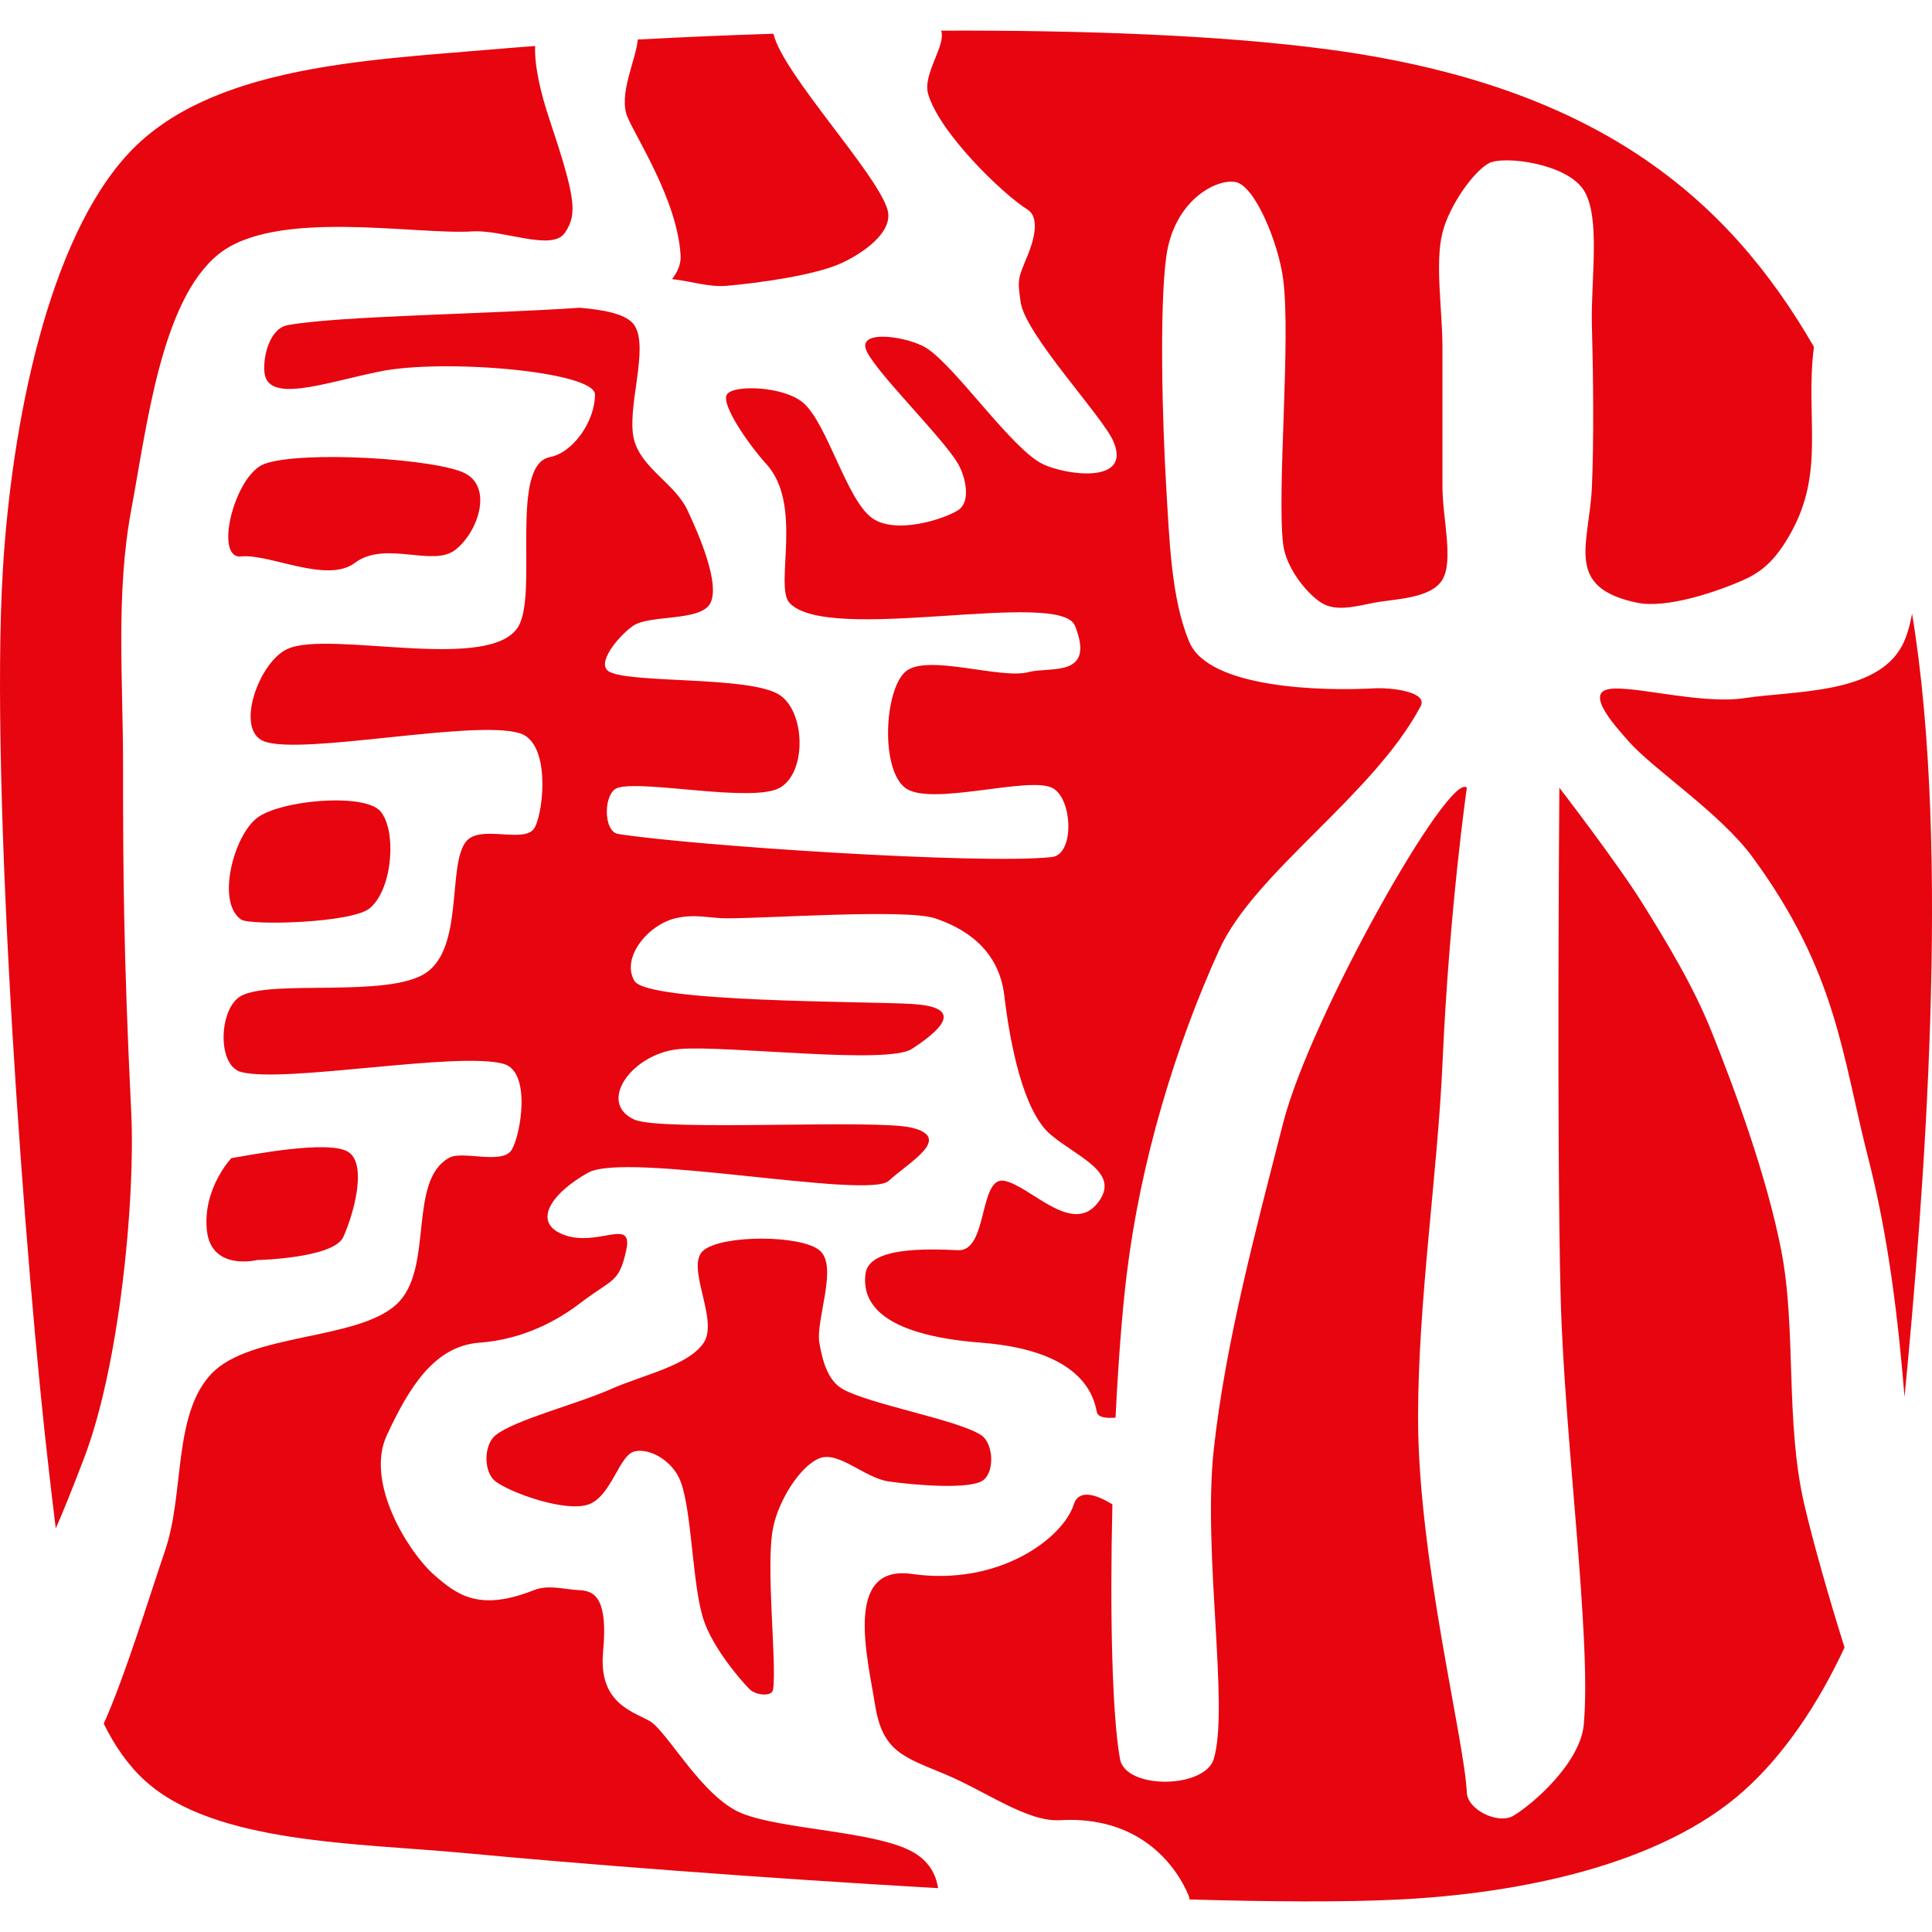
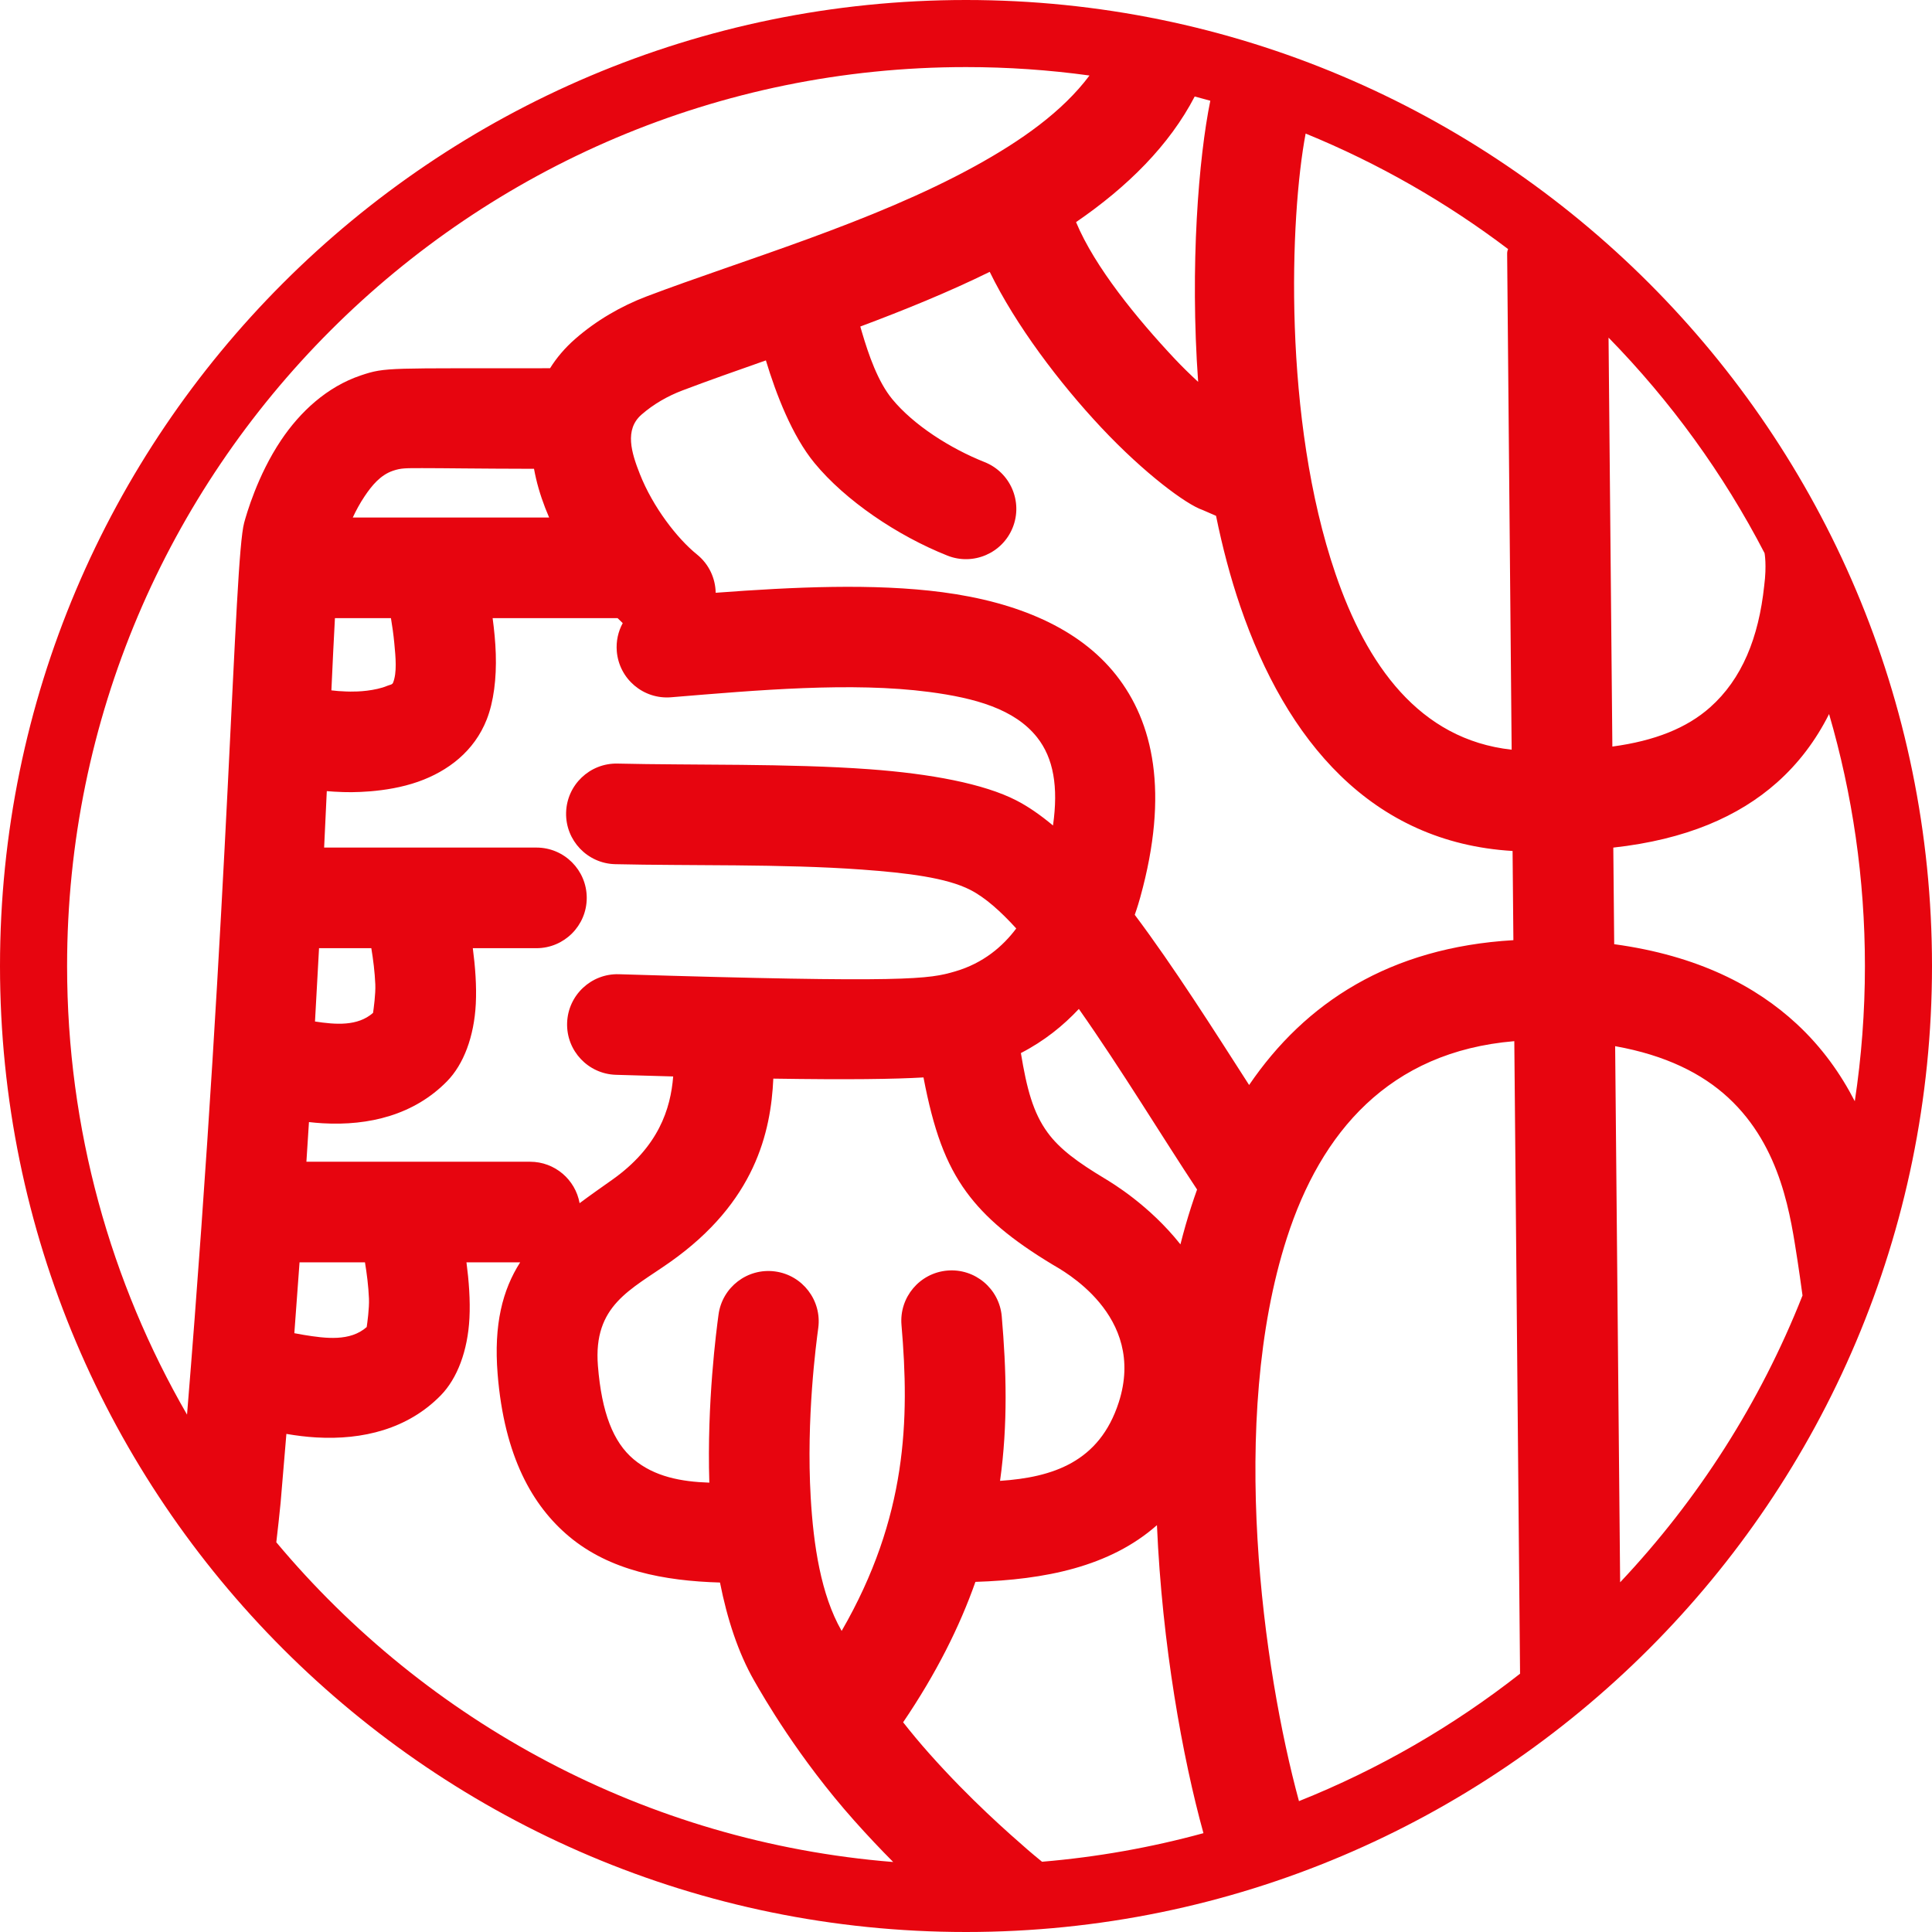
- <svg xmlns="http://www.w3.org/2000/svg" clip-rule="evenodd" fill-rule="evenodd" stroke-linejoin="round" stroke-miterlimit="2" viewBox="0 0 1024 1024">
-   <path d="M589.6 797.333c-1.366 56.26-.254 111.088 4.015 134.948 2.92 16.309 44.898 15.856 49.703 0 8.284-27.334-5.93-109.66 0-164.008 6.13-56.177 22.162-115.915 36.77-173.047 14.348-56.11 88.143-186.905 97.38-177.732 0 0-9.254 63.638-12.932 146.296-2.593 58.253-12.932 125.95-12.932 187.48-.003 74.589 24.5 170.288 25.863 198.93.436 9.126 16.621 16.855 24.514 12.257 10.327-6.017 35.59-28.052 37.446-48.353 4.198-45.886-10.283-151.221-12.257-226.96-2.155-82.768-.676-269.65-.676-269.65s30.733 39.938 44.042 61.284c13.469 21.602 27.165 44.309 36.77 68.32 12.257 30.643 29.005 75.87 36.77 115.533 8.173 41.725 2.012 90.876 12.257 134.825 4.444 19.054 12.533 47.828 21.312 75.728-13.97 30.092-32.17 56.988-53.298 75.894-44.252 39.591-119.289 54.59-183.258 57.731-28.549 1.4-67.168 1.196-110.704-.064v-.923s-14.54-44.201-68.555-41.08c-17.493 1.01-39.15-15.32-61.284-24.514-22.131-9.196-32.857-12.052-36.77-36.77s-16.86-74.38 19.527-69.231c46.805 6.622 80.296-19.411 85.798-36.77 2.683-8.465 11.946-5.335 20.5-.124zm-282.32-634.22c11.642 1.004 24.785 3.009 28.941 9.245 8.172 12.256-4.69 44.942 0 61.284 4.26 14.837 21.574 22.805 28.15 36.77 6.734 14.3 17.062 38.813 12.257 49.028s-32.191 6.127-41.08 12.256c-7.524 5.185-20.52 20.613-12.258 24.514 12.975 6.127 75.09 2.043 90.108 12.257 13.513 9.19 14.19 40.918 0 49.027-14.299 8.172-71.498-4.085-85.798 0-7.856 2.245-8.07 23.223 0 24.514 38.321 6.127 191.6 16.342 229.92 12.257 12.188-1.3 11.082-31.536 0-36.77-12.975-6.13-64.877 10.214-77.851 0s-10.932-51.07 0-61.285 50.577 4.085 65.594 0c11.151-3.033 35.584 3.32 24.514-24.514-7.88-19.817-131.212 10.16-151.392-12.256-8.024-8.915 7.533-51.907-12.257-73.541-8.72-9.535-24.134-31.361-20.88-36.771s30.086-4.462 40.407 4.31c12.862 10.932 23.076 51.79 36.77 61.284 12.491 8.66 37.827.495 45.392-4.31 6.899-4.38 4.055-17.418 0-24.513-8.17-14.3-46.265-51.07-49.028-61.285-2.76-10.214 23.404-5.92 32.46 0 15.625 10.215 44.83 53.113 61.285 61.285 11.764 5.841 47.92 11.217 37.446-12.257-6.004-13.459-46.553-56.307-49.027-73.541-1.759-12.257-1.427-12.257 3.634-24.514 3.12-7.552 6.927-20.176 0-24.514-13.342-8.357-46.701-40.742-52.661-61.284-3.05-10.515 9.75-26.001 6.888-33.543 74.155-.288 148.522 2.324 205.71 10.016 141.054 18.97 210.994 77.964 256.892 157.587l-.096.765c-4.48 36.673 6.13 65.37-12.257 98.055-7.22 12.839-13.98 19.761-24.514 24.514-13.58 6.127-40.98 15.624-56.972 12.257-38.813-8.172-25.194-31.009-23.84-61.285 1.11-24.81.72-59.573 0-85.797-.653-23.884 4.805-57.25-4.31-71.55s-42.643-18.48-50.377-14.248c-8.172 4.47-20.942 22.48-24.514 36.77-4.087 16.342 0 40.856 0 61.284v73.541c0 16.342 6.015 38.813 0 49.028-6.016 10.214-25.387 10.214-36.096 12.257-9.215 1.758-20.25 5.065-28.148 0-8.06-5.168-18.76-18.756-20.204-31.009-3.367-28.598 4.198-108.598 0-140.587-2.48-18.902-14.862-49.4-25.19-51.345-10.324-1.947-32.77 9.834-36.77 39.672-3.67 27.387-2.042 87.96 0 121.984 1.66 27.641 2.627 59.528 12.257 82.162 10.548 24.789 70.992 25.997 98.055 24.514 8.752-.478 28.623 1.762 24.513 9.505-25.095 47.279-88.024 87.928-106.675 128.956-23.614 51.946-41.78 112.552-49.027 171.596-2.558 20.833-4.586 47.74-5.984 76.476-4.898.43-9.288-.042-9.91-2.935-1.48-6.916-5.983-32.517-61.284-36.77-55.298-4.255-63.305-22.624-61.284-36.771 2.024-14.147 33.068-12.964 49.028-12.257 15.962.707 10.91-39.41 24.513-36.77 13.605 2.639 35.396 28.634 49.028 12.256 13.633-16.379-9.88-24.407-24.514-36.77-14.631-12.363-21.534-48.377-24.514-73.541-2.977-25.165-21.526-35.99-36.77-41.081-15.242-5.093-87.371 0-110.312 0-9.106 0-16.828-2.51-27.32 0-14.42 3.449-28.838 20.783-21.707 33.134 6.689 11.581 122.479 10.765 147.082 12.257 24.605 1.492 20.26 10.62 0 23.838-12.941 8.445-96.968-1.895-122.568 0-25.599 1.894-44.553 28.48-24.514 37.446 14.424 6.455 128.051-.4 147.082 4.31 21.862 5.412-1.312 18.122-12.257 28.15-10.942 10.027-139.148-15.613-159.339-4.31-20.19 11.302-30.032 26.95-12.257 33.134 17.778 6.184 36.277-9.571 32.46 7.947s-6.944 14.777-24.513 28.148c-11.447 8.714-29.523 19.123-53.338 20.88s-37.24 23.687-49.027 49.027c-11.787 25.337 11.827 62.208 24.514 73.54 12.686 11.331 24.603 20.006 53.337 8.621 7.962-3.152 16.117-.377 24.514 0 8.397.38 14.804 5.372 12.257 32.46-2.545 27.09 15.132 31.597 24.514 36.77s27.722 40.416 49.027 49.028c21.453 8.673 69.888 9.318 90.108 20.204 9.298 5.005 12.86 12.522 13.9 19.458-96.573-5.524-193.355-13.156-249.386-18.471-58.165-5.52-134.032-4.899-170.995-38.523-8.856-8.056-16.003-18.374-21.843-30.19 11.185-24.738 24.357-67.932 32.47-91.613 10.468-30.556 4.086-71.991 24.515-93.745 20.428-21.751 77.02-17.666 98.054-36.77 20.427-18.553 5.68-65.595 28.148-77.851 7.175-3.914 28.332 3.972 33.136-4.31 4.805-8.285 10.3-41.209-4.31-45.394-23.908-6.847-115.946 10.327-139.137 4.31-13.037-3.381-11.865-34.033 0-40.404 16.344-8.777 78.233 1.325 98.054-12.257 19.824-13.582 11.273-56.367 20.88-69.23 7.504-10.046 31.966 1.662 36.77-7.947 4.805-9.608 8.051-44.64-7.946-49.702-23.907-7.567-114.96 11.763-135.501 4.31-15.835-5.745-3.078-42.057 12.256-49.027 22.472-10.214 108.47 13.123 122.569-12.257 10.214-18.386-5.04-85.29 16.569-89.434 12.125-2.324 23.838-18.816 23.838-33.134 0-12.257-80.124-19.133-113.948-12.257-29.607 6.02-60.03 17.49-61.284 0-.653-9.113 3.28-22.83 12.256-24.513 26.219-4.916 106.319-5.89 154.912-9.245zm65.711 499.518c10.215-8.172 51.072-8.172 61.285 0 10.214 8.172-2.043 36.77 0 49.027 1.502 9.01 4.324 19.98 12.256 24.514 14.302 8.172 61.285 16.342 73.541 24.514 6.8 4.531 7.31 20.858 0 24.513-8.17 4.085-34.725 2.043-49.027 0-12.789-1.827-26.556-16.341-36.77-12.256-10.213 4.084-21.625 22.325-24.514 36.77-4.085 20.429 2.045 71.499 0 85.798-.576 4.043-9.367 2.89-12.257 0-6.127-6.13-19.855-22.797-24.514-36.77-6.127-18.387-6.127-57.2-12.256-73.542-4.056-10.82-16.342-17.935-24.514-15.893-8.17 2.045-12.257 24.065-24.514 28.15s-40.855-6.13-49.027-12.257c-6.536-4.902-6.38-19.408 0-24.513 10.214-8.172 42.9-16.342 61.284-24.514 16.699-7.42 40.858-12.257 49.027-24.514 8.172-12.257-10.212-40.855 0-49.027zM283.628 24.387c-.478 11.11 3.495 26.537 7.202 37.659 14.3 42.898 15.355 51.182 8.62 61.284-6.732 10.102-32.714-1.702-49.027-.676-30.64 1.93-104.674-12.37-134.825 12.257-30.149 24.626-37.67 90.446-46.067 135.501-8.237 44.204-4.31 89.86-4.31 134.825 0 53.113.165 99.017 4.31 183.853 2.312 47.29-6.271 134.65-24.887 183.53-6.716 17.634-11.429 29.161-15.086 37.452-1.279-10.127-2.403-20.053-3.515-29.52C13.496 673.533-5.541 418.274 1.529 301.674c4.654-76.746 23.852-174.827 66.942-220.73S193.9 31.953 260.074 26.263c7.365-.634 15.238-1.262 23.554-1.875zm729.805 300.865c20.833 125.906 6.158 309.982-3.99 415.124-3.494-42.723-8.682-85.379-19.297-126.772-13.905-54.216-16.344-98.055-61.285-159.34-17.084-23.297-52.62-46.525-65.596-61.283-6.578-7.484-21.589-23.771-12.257-27.268 10.214-3.826 49.263 7.995 73.541 4.31 26.222-3.978 70.414-1.93 83.789-28.185 2.261-4.438 3.914-10.079 5.095-16.586zm-890.825 288.59s-15.153 16.007-12.99 38.022c2.166 22.016 26.582 15.995 26.582 15.995s40.542-.893 45.73-12.188c5.19-11.293 12.877-37.937 2.99-44.909s-52.271 1.435-62.312 3.08zm13.465-180.19c12.256-9.607 56.506-13.437 65.323-3.9 8.818 9.535 7.053 40.97-5.253 51.52-9.43 8.086-63.592 9.315-68.288 6.127-13.354-9.065-4.04-44.137 8.218-53.747zm4.039-187.753c-15.802 5.837-26.98 50.608-12.257 49.027 14.725-1.582 45.407 14.506 60.116 3.476 16.341-12.257 41.414 2.489 53.44-7.029s19.702-32.565 5.344-40.37-86.826-12.425-106.643-5.104zm197.937-224.95c22.54-1.21 46.757-2.266 71.884-3.071 4.89 21.156 54.813 73.885 60.44 93.195 3.437 11.804-12.731 22.876-23.84 28.148-14.187 6.735-44.94 10.822-61.285 12.257-9.695.853-19.369-2.587-29.053-3.532 2.954-3.739 4.765-8.01 4.54-12.359-1.5-28.957-23.65-62.692-28.148-73.541-4.982-12.017 4.412-29.842 5.462-41.097z" fill="#e7050f" />
+ <svg xmlns="http://www.w3.org/2000/svg" clip-rule="evenodd" fill-rule="evenodd" stroke-linejoin="round" stroke-miterlimit="2" viewBox="0 0 512 512">
+   <clipPath id="a">
+     <path clip-rule="evenodd" d="m0 0h512v512h-512z" />
+   </clipPath>
+   <path d="m0 0h512v512h-512z" fill="none" />
+   <g clip-path="url(#a)">
+     <path d="m256-0c141.29 0 256 114.71 256 256s-114.71 256-256 256-256-114.71-256-256 114.71-256 256-256zm20.149 493.38c14.676-1.232 28.976-3.796 42.777-7.572-5.519-19.957-10.948-49.882-12.325-81.622-12.534 11.069-29.789 14.44-48.103 15.027-4.179 11.837-10.323 24.183-19.16 37.212 2.13 2.707 4.449 5.5 6.947 8.309 10.893 12.242 21.039 21.086 26.108 25.511.894.781 2.324 1.965 3.755 3.135zm41.373-392.178c-2.215-30.843.162-59.568 3.223-74.506l-4.133-1.126c-6.711 12.917-17.769 23.92-31.447 33.292 4.984 11.979 16.245 25.663 26.106 36.178 1.968 2.098 4.142 4.21 6.252 6.162zm82.141-35.193c-16.366-12.399-34.38-22.734-53.655-30.614-4.184 22.016-6.112 75.679 7.911 116.67 8.216 24.017 22.128 43.916 46.684 46.612l-1.195-131.442c-.004-.433.085-.842.255-1.225zm-55.423 411.31c21.198-8.468 40.898-19.896 58.59-33.77l-1.524-167.63c-33.245 2.787-51.276 24.252-60.262 52.126-15.6 48.388-6.265 114.523 3.197 149.274zm85.113-57.99c20.601-21.856 37.12-47.601 48.332-76.012-.434-3.152-.988-7.111-1.296-9.06-1.817-11.506-4.119-30.178-18.396-43.374-6.89-6.368-16.533-11.237-29.963-13.636l1.323 142.081zm38.273-272.748c-10.923-21.066-24.9-40.299-41.343-57.109l1.009 108.376c11.182-1.508 19.685-4.876 25.895-10.391 8.445-7.499 12.89-18.44 14.35-32.264.704-5.437.089-8.611.089-8.611zm-262.687 139.266c-.658 14.192-4.795 32.7-27.36 48.618-10.464 7.382-20.414 11.422-19.123 27.511.992 12.368 4.052 20.206 9.465 24.75 5.494 4.612 12.581 5.945 20.059 6.193-.664-21.272 1.887-40.433 2.435-44.527.977-7.294 7.691-12.423 14.985-11.446s12.423 7.691 11.446 14.985c-.534 3.989-3.216 23.892-2.004 44.871.731 12.651 2.706 25.808 8.164 35.345l.038.066c17.435-30.189 18-56.125 15.861-81.074-.629-7.332 4.814-13.795 12.146-14.424s13.795 4.814 14.424 12.146c1.211 14.128 1.659 28.513-.452 43.583 13.964-.93 26.343-4.987 31.447-20.774 7.496-23.187-15.204-35.141-17.53-36.543-10.848-6.54-17.808-12.383-22.804-19.195-5.589-7.621-8.776-16.65-11.402-30.401-7.735.45-19.771.627-39.796.317zm65.607-6.775c1.55 9.397 3.218 15.802 7.095 21.088 3.242 4.42 8.028 7.884 15.068 12.128 2.018 1.217 11.867 7.088 20.118 17.48.851-3.366 1.794-6.673 2.837-9.908.502-1.557 1.025-3.099 1.571-4.624-9.104-13.739-20.07-31.859-31.329-47.856-4.104 4.392-9.159 8.497-15.36 11.69zm220.993 12.769c1.767-11.692 2.684-23.661 2.684-35.842 0-23.175-3.316-45.581-9.5-66.77-3.524 7.014-8.101 13.081-13.828 18.167-10.112 8.98-24.125 15.108-43.353 17.227l.238 25.598c22.319 3.042 37.59 11.167 48.315 21.08 6.759 6.247 11.73 13.315 15.444 20.541zm-190.818-49.407c10.317 13.741 20.973 30.567 30.308 45.103 14.829-21.792 37.257-36.462 70.034-38.382l-.215-23.638c-37.47-2.229-60.007-29.303-72.159-64.821-2.628-7.682-4.745-15.755-6.426-23.995l-3.566-1.552c-4.236-1.408-15.402-9.631-26.878-21.868-11.043-11.775-22.643-27.101-29.53-41.238-10.951 5.386-22.662 10.139-34.3 14.491l.457 1.576c1.748 5.909 4.184 13.015 7.998 17.652 5.648 6.867 15.318 13.055 24.484 16.7 6.838 2.719 10.182 10.479 7.463 17.317s-10.479 10.182-17.317 7.463c-13.277-5.28-27.043-14.592-35.225-24.539-5.936-7.217-10.167-18.216-12.882-27.194-7.804 2.74-15.271 5.366-22.11 7.96-3.933 1.491-7.698 3.649-10.863 6.42-4.543 3.978-2.658 10.073-.433 15.715 3.47 8.796 9.933 17.141 15.131 21.323 3.207 2.58 4.904 6.344 4.971 10.164 20.646-1.55 41.958-2.533 60.054-.153 19.946 2.624 36.249 9.556 46.033 21.918 9.866 12.467 14.143 31.094 6.437 58.911-.258.931-.724 2.559-1.466 4.669.054.071.108.143 0 0zm0 0c-.054-.072-.108-.144 0 0zm-154.948-144.85c1.73-2.776 3.934-5.378 6.655-7.76 5.537-4.848 12.092-8.681 18.974-11.29 25.322-9.602 59.665-19.485 86.939-34.481 12.314-6.771 23.217-14.463 30.385-24.042-10.699-1.473-21.623-2.233-32.724-2.233-131.478 0-238.222 106.744-238.222 238.222 0 43.288 11.571 83.894 31.786 118.893 11.277-137.992 12.412-226.49 15.149-236.401.581-2.103 3.499-12.491 9.785-21.853 5.024-7.481 12.101-14.119 21.158-17.164 6.655-2.238 7.181-1.817 50.117-1.889zm-72.549 311.136c39.844 47.623 97.938 79.466 163.481 84.73-3.288-3.311-6.778-6.985-10.341-10.99-14.793-16.626-24.049-32.783-26.501-37.067-4.25-7.427-7.169-16.436-9.058-26.007-14.802-.427-29.217-3.158-40.029-12.235-9.604-8.062-17.141-21.1-18.901-43.042-1.054-13.133 1.309-22.265 5.971-29.571h-14.228c.638 4.838 1.035 10.045.79 14.783-.448 8.658-3.225 15.992-7.602 20.467-8.735 8.931-20.715 11.857-32.968 11.149-2.663-.154-5.331-.488-7.941-.938l-1.541 18.326c-.182 2.114-.83 7.78-1.133 10.396zm80.38-89.866c2.714-2.03 5.599-4.058 8.604-6.178 12.328-8.697 15.517-18.842 16.192-27.405l-15.189-.436c-7.355-.225-13.145-6.379-12.92-13.734s6.379-13.145 13.734-12.92c76.901 2.349 82.141 1.29 89.13-.756 7.488-2.193 12.637-6.669 16.16-11.372-4.172-4.59-8.232-8.203-12.17-10.223-6.307-3.234-16.779-4.509-28.743-5.383-20.984-1.533-46.091-.971-65.369-1.431-7.357-.176-13.187-6.291-13.011-13.648s6.291-13.187 13.648-13.011c19.664.47 45.272-.069 66.675 1.495 16.296 1.19 30.377 3.844 38.968 8.25 3.127 1.604 6.393 3.861 9.743 6.66 1.458-10.28.128-17.868-4.216-23.358-5.954-7.523-16.462-10.431-28.6-12.028-20.533-2.701-45.546-.478-68.398 1.409-7.334.606-13.78-4.857-14.385-12.191-.222-2.688.371-5.257 1.573-7.463-.451-.423-.905-.862-1.362-1.317h-33.115c.418 3.099.734 6.338.835 9.485.21 6.502-.559 12.67-2.388 17.339-3.301 8.431-10.287 13.754-18.231 16.541-8.671 3.041-18.225 2.786-19.975 2.722-1.627-.06-2.963-.131-4.19-.243l-.707 14.956h56.262c7.359 0 13.333 5.974 13.333 13.333s-5.974 13.333-13.333 13.333h-16.859c.638 4.838 1.035 10.045.79 14.783-.448 8.658-3.225 15.992-7.602 20.467-8.735 8.931-20.715 11.857-32.968 11.149-1.215-.07-2.432-.178-3.644-.317l-.674 10.511h59.274c6.557 0 12.015 4.743 13.126 10.982zm-8.079-181.707c-1.471-3.401-2.663-6.87-3.467-10.317-.202-.866-.382-1.73-.538-2.592-15.352-.029-24.103-.183-29.591-.178-4.523.004-5.63-.029-7.772.691-3.36 1.13-5.655 3.979-7.519 6.754-1.259 1.875-2.3 3.816-3.149 5.642h52.037zm-56.763 26.667c-.294 5.327-.6 11.725-.94 19.139 1.147.152 2.382.241 3.954.299.774.028 4.431.189 8.291-.701.885-.204 1.789-.466 2.648-.834.521-.224 1.235-.236 1.457-.803 1.065-2.719.685-6.648.322-10.472-.216-2.275-.535-4.529-.89-6.628h-14.84zm-9.38 170.725-1.38 18.77 2.497.454c5.813.945 12.287 1.796 16.681-2.084.151-1.02.707-5.002.598-7.555-.139-3.252-.557-6.578-1.057-9.585zm5.166-83.259-1.071 19.429c5.461.839 11.315 1.304 15.385-2.29.151-1.02.707-5.002.598-7.555-.139-3.252-.557-6.578-1.057-9.585h-13.855z" fill="#e7050f" />
+   </g>
</svg>
